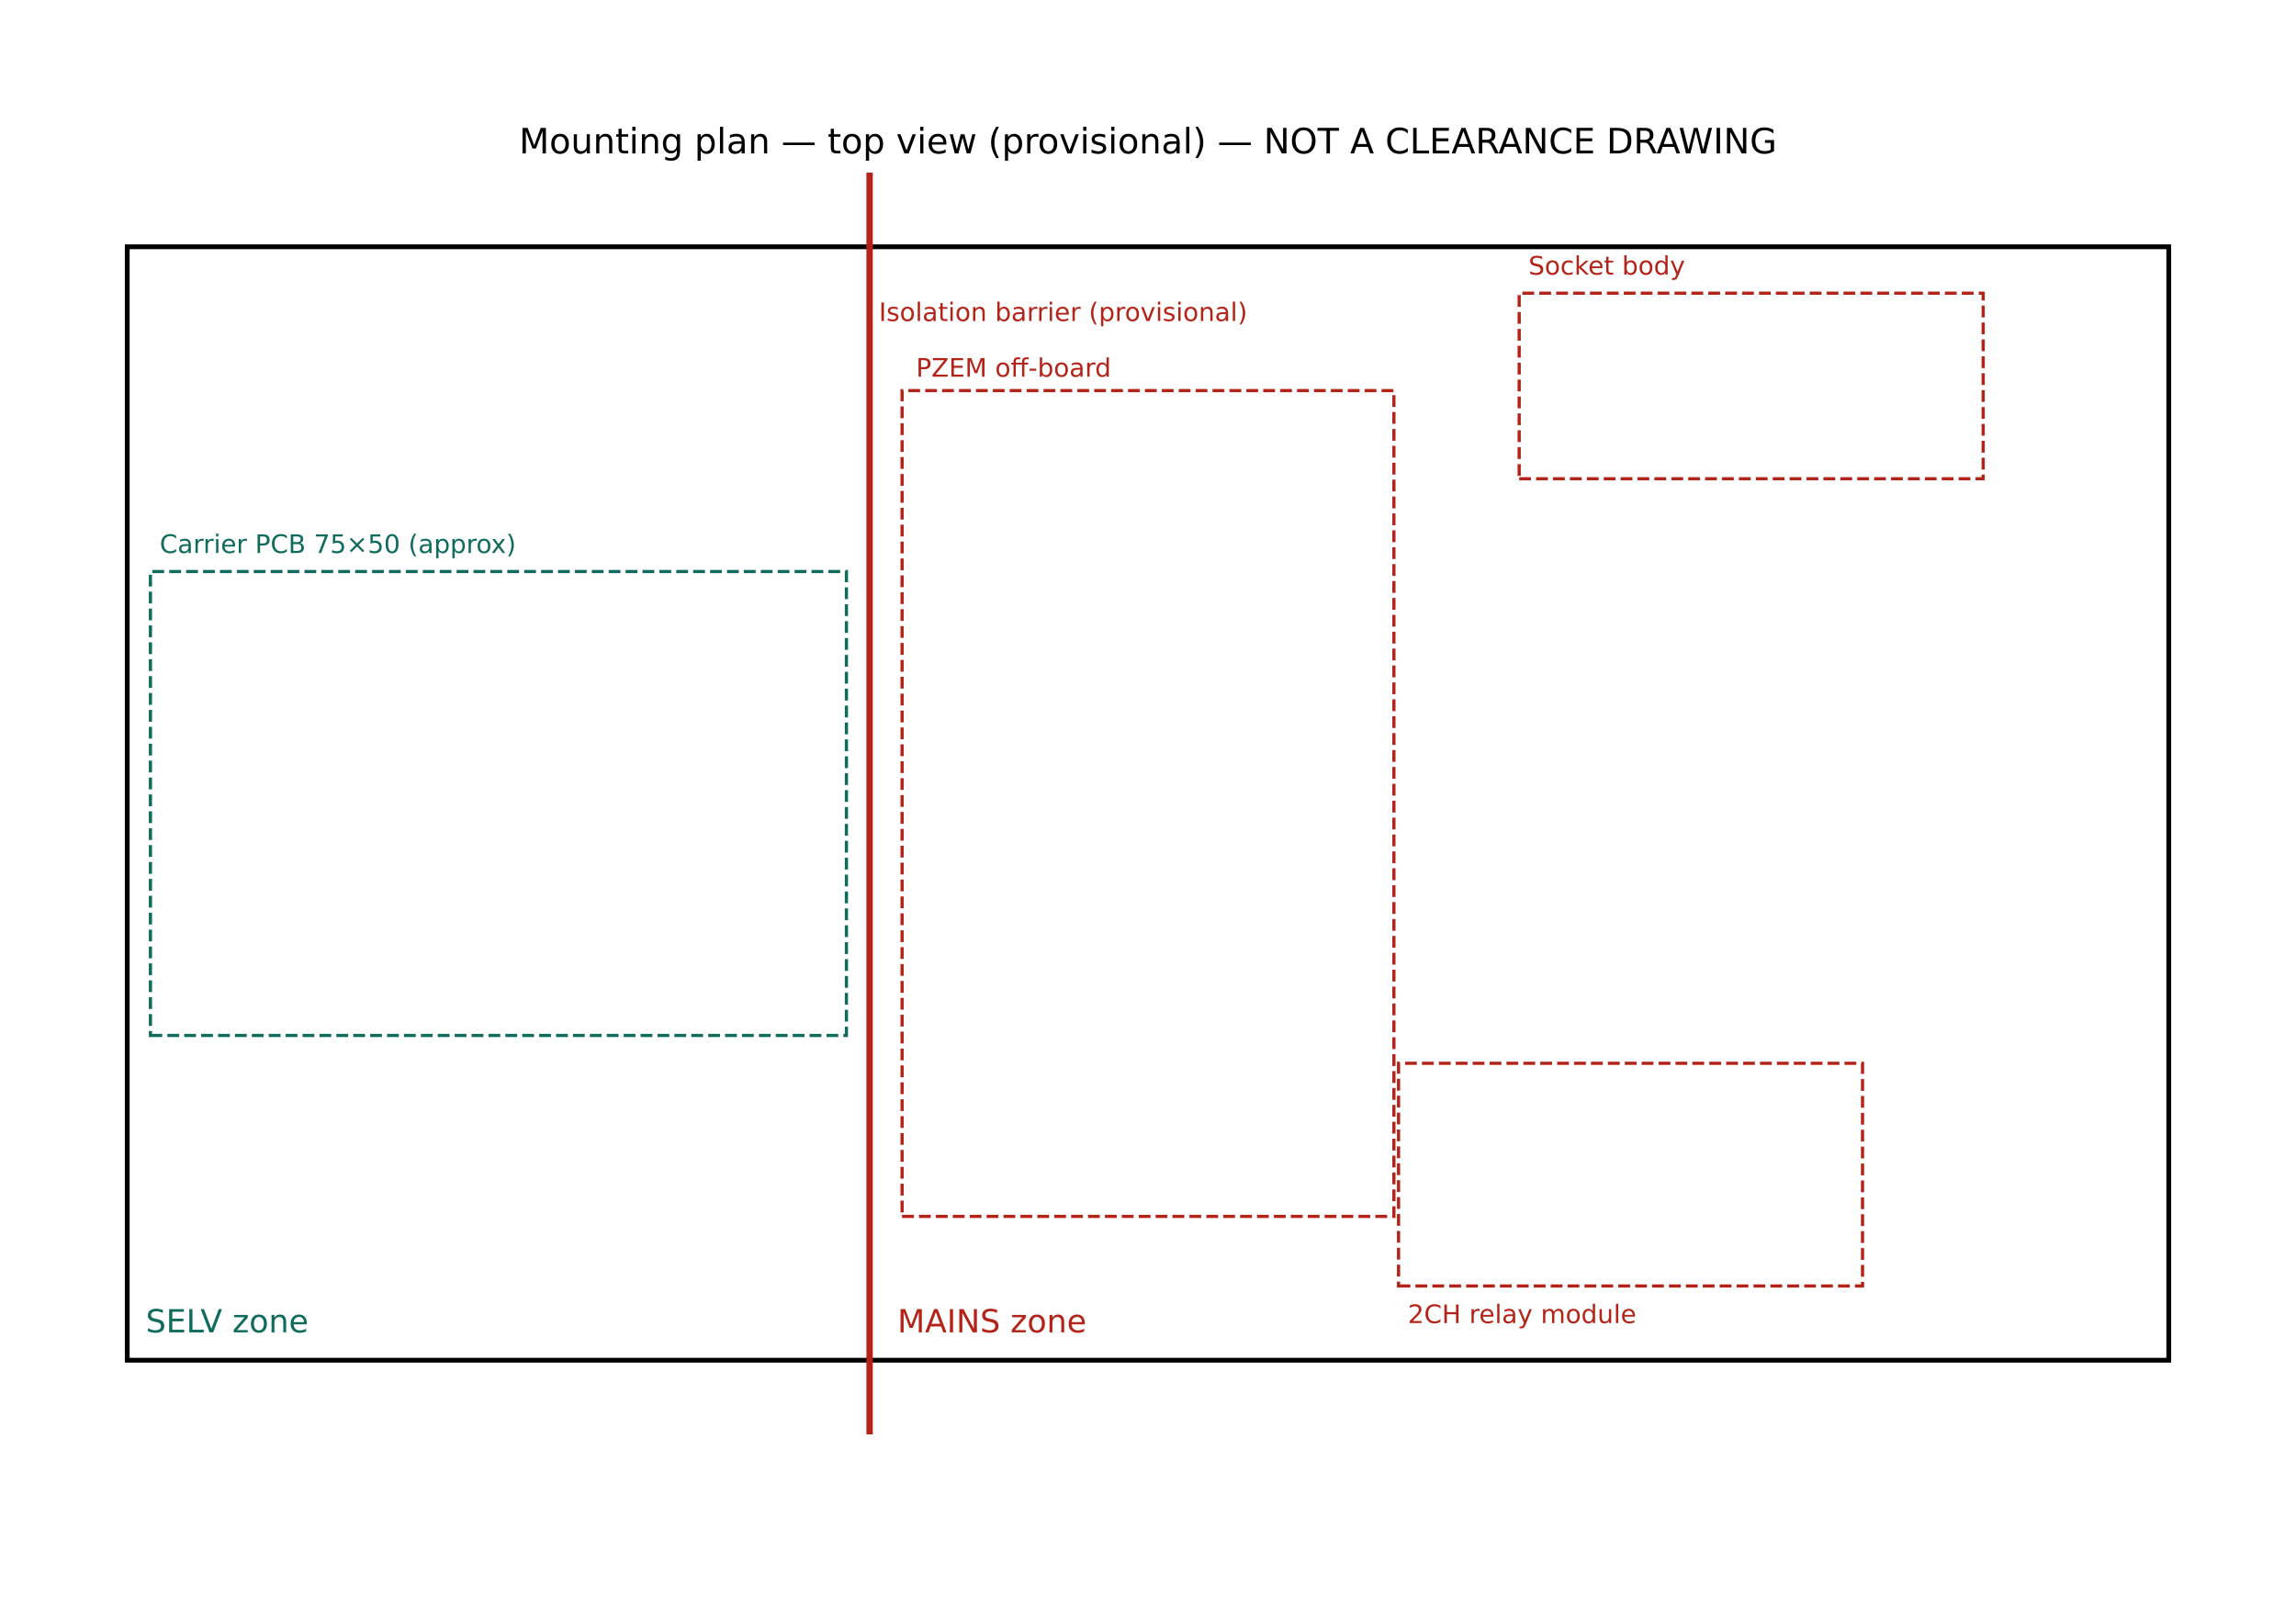
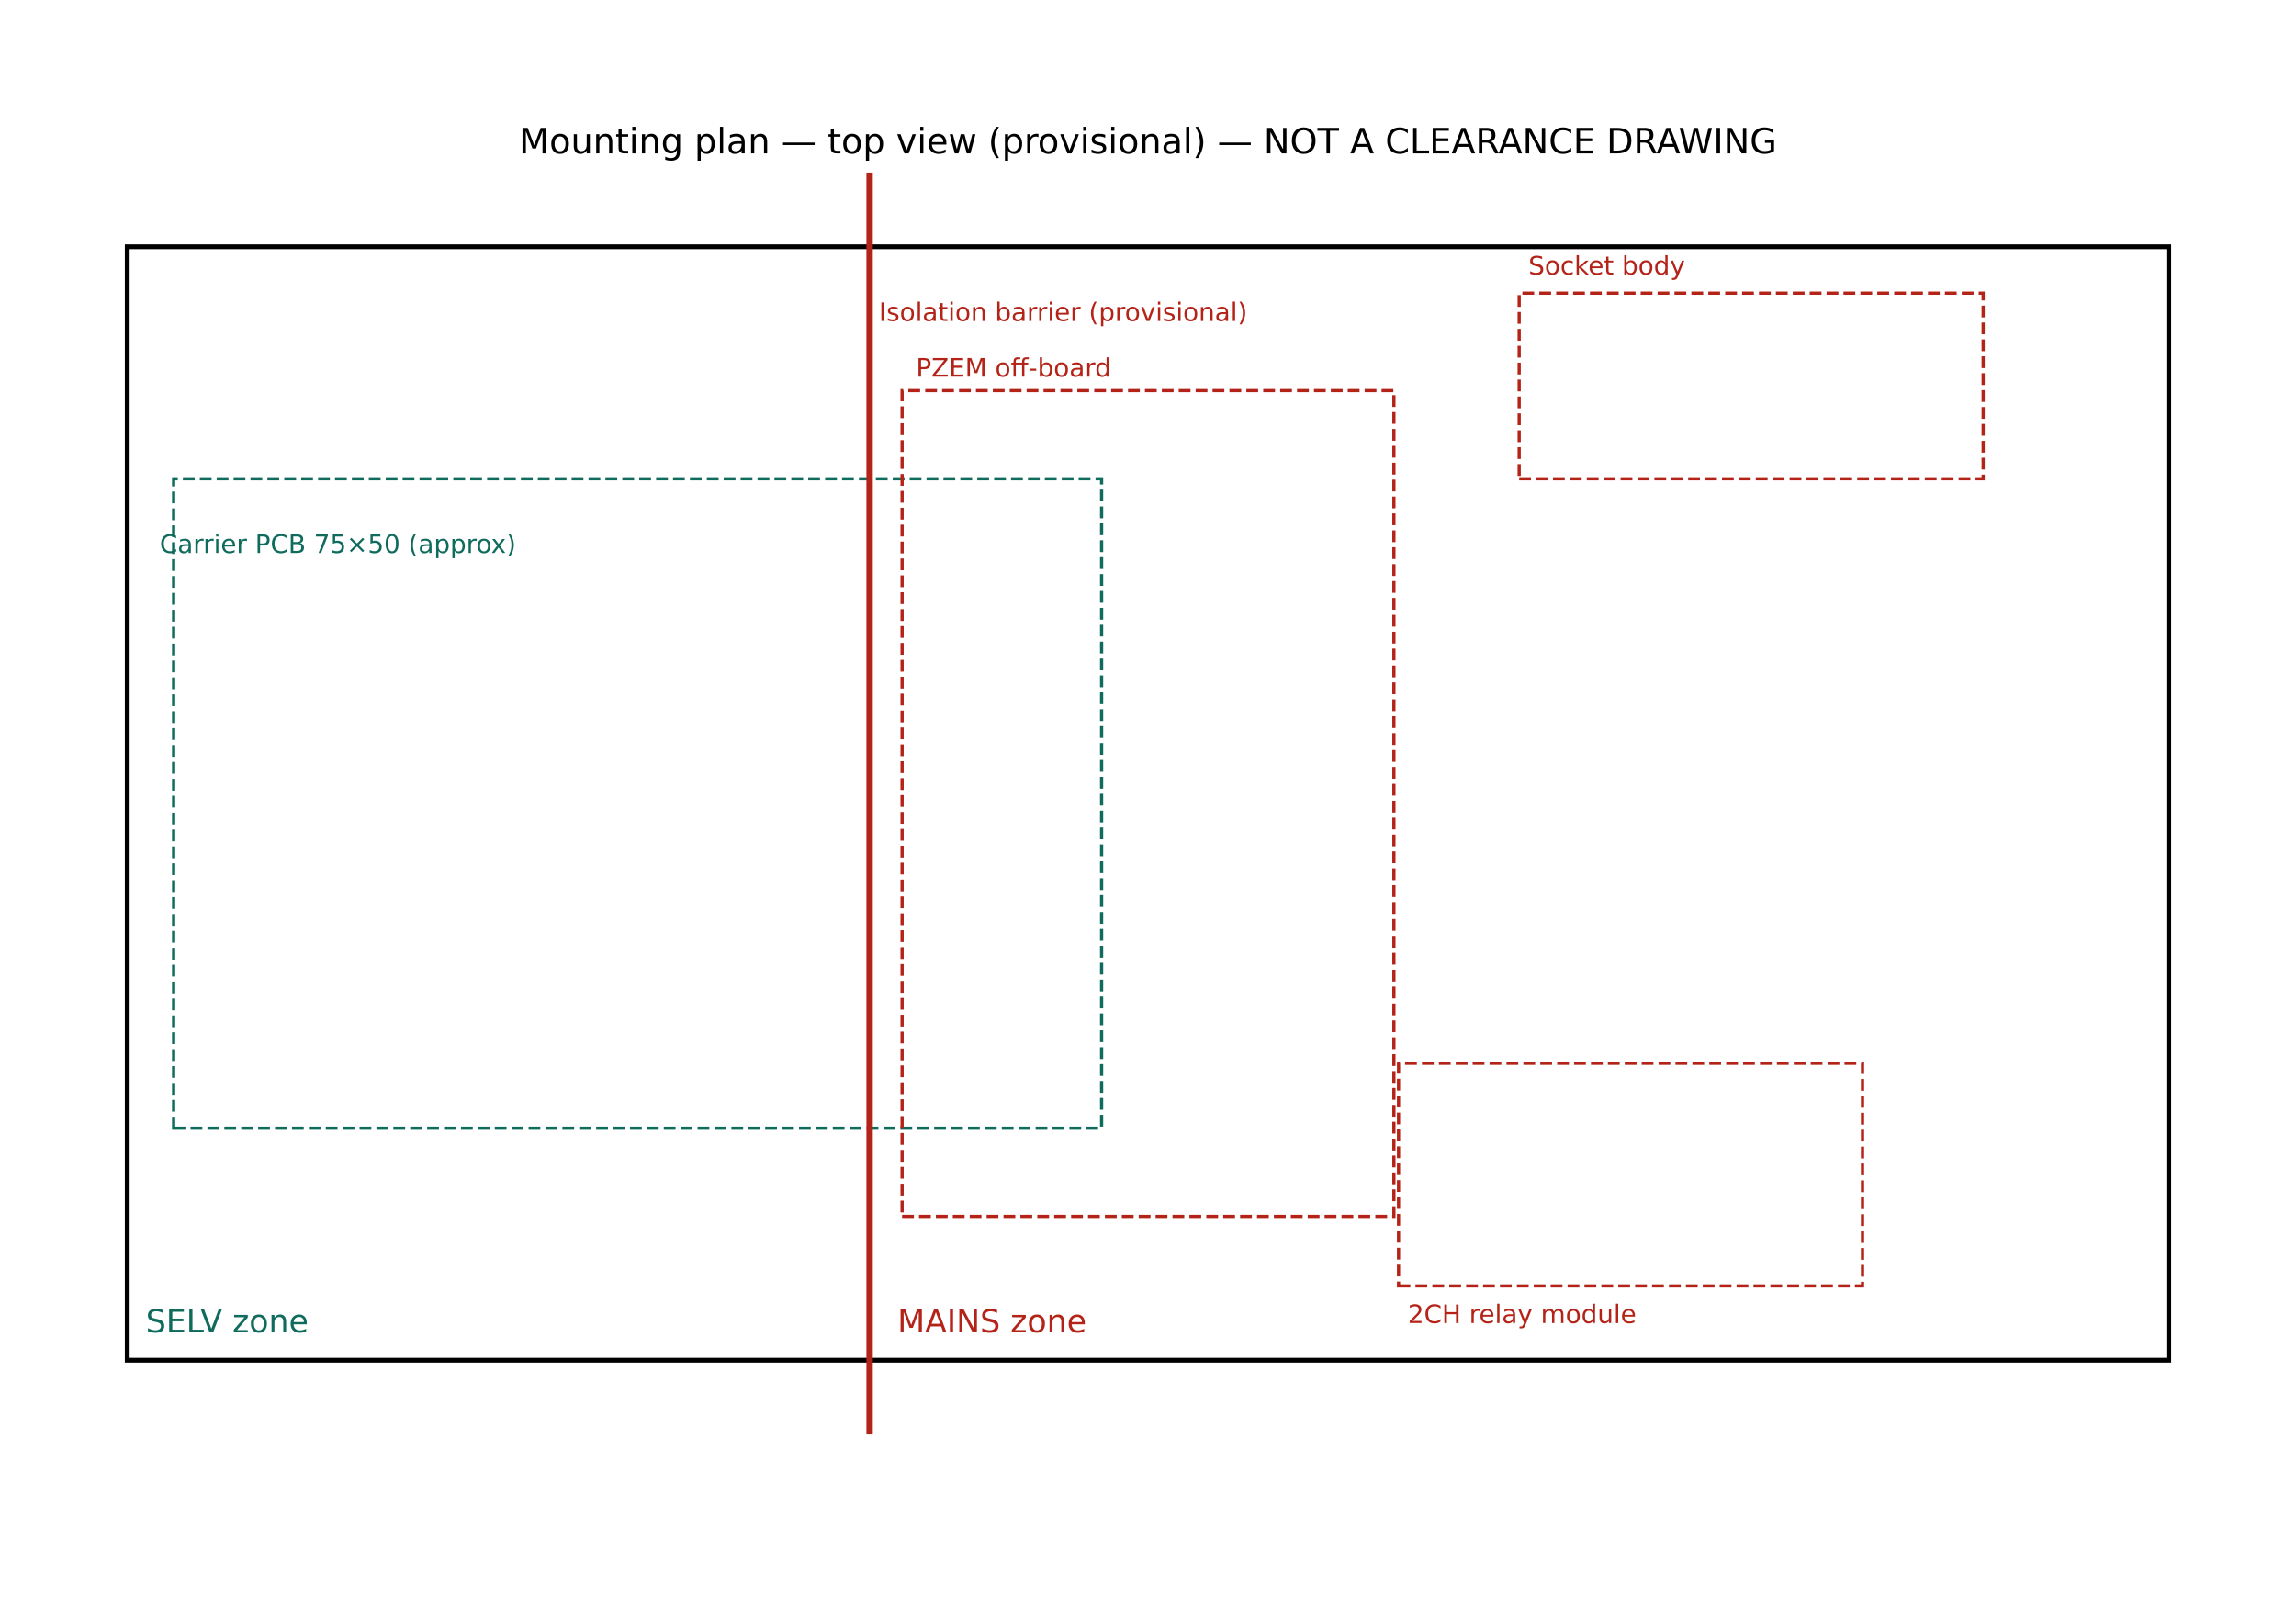
<svg xmlns="http://www.w3.org/2000/svg" xmlns:xlink="http://www.w3.org/1999/xlink" width="720pt" height="504pt" viewBox="0 0 720 504" version="1.1">
  <defs>
    <style type="text/css">*{stroke-linejoin: round; stroke-linecap: butt}</style>
  </defs>
  <g id="figure_1">
    <g id="patch_1">
      <path d="M 0 504  L 720 504  L 720 0  L 0 0  z " style="fill: #ffffff" />
    </g>
    <g id="axes_1">
      <g id="patch_2">
-         <path d="M 39.9 426.6  L 680.1 426.6  L 680.1 77.4  L 39.9 77.4  L 39.9 426.6  z " clip-path="url(#pbb34fb1537)" style="fill: none; stroke: #000000; stroke-width: 1.5; stroke-linejoin: miter" />
+         <path d="M 39.9 426.6  L 680.1 426.6  L 680.1 77.4  L 39.9 77.4  L 39.9 426.6  z " clip-path="url(#p5118c39126)" style="fill: none; stroke: #000000; stroke-width: 1.5; stroke-linejoin: miter" />
      </g>
      <g id="patch_3">
-         <path d="M 47.175 324.75  L 265.425 324.75  L 265.425 179.25  L 47.175 179.25  L 47.175 324.75  z " clip-path="url(#pbb34fb1537)" style="fill: none; stroke-dasharray: 3.7,1.6; stroke-dashoffset: 0; stroke: #0f6b5c; stroke-linejoin: miter" />
+         <path d="M 54.45 353.85  L 345.45 353.85  L 345.45 150.15  L 54.45 150.15  L 54.45 353.85  z " clip-path="url(#p5118c39126)" style="fill: none; stroke-dasharray: 3.7,1.6; stroke-dashoffset: 0; stroke: #0f6b5c; stroke-linejoin: miter" />
      </g>
      <g id="patch_4">
-         <path d="M 282.885 381.495  L 437.115 381.495  L 437.115 122.505  L 282.885 122.505  L 282.885 381.495  z " clip-path="url(#pbb34fb1537)" style="fill: none; stroke-dasharray: 3.7,1.6; stroke-dashoffset: 0; stroke: #b42318; stroke-linejoin: miter" />
+         <path d="M 282.885 381.495  L 437.115 381.495  L 437.115 122.505  L 282.885 122.505  L 282.885 381.495  z " clip-path="url(#p5118c39126)" style="fill: none; stroke-dasharray: 3.7,1.6; stroke-dashoffset: 0; stroke: #b42318; stroke-linejoin: miter" />
      </g>
      <g id="patch_5">
-         <path d="M 438.57 403.32  L 584.07 403.32  L 584.07 333.48  L 438.57 333.48  L 438.57 403.32  z " clip-path="url(#pbb34fb1537)" style="fill: none; stroke-dasharray: 3.7,1.6; stroke-dashoffset: 0; stroke: #b42318; stroke-linejoin: miter" />
+         <path d="M 438.57 403.32  L 584.07 403.32  L 584.07 333.48  L 438.57 333.48  L 438.57 403.32  z " clip-path="url(#p5118c39126)" style="fill: none; stroke-dasharray: 3.7,1.6; stroke-dashoffset: 0; stroke: #b42318; stroke-linejoin: miter" />
      </g>
      <g id="patch_6">
-         <path d="M 476.4 150.15  L 621.9 150.15  L 621.9 91.95  L 476.4 91.95  L 476.4 150.15  z " clip-path="url(#pbb34fb1537)" style="fill: none; stroke-dasharray: 3.7,1.6; stroke-dashoffset: 0; stroke: #b42318; stroke-linejoin: miter" />
+         <path d="M 476.4 150.15  L 621.9 150.15  L 621.9 91.95  L 476.4 91.95  L 476.4 150.15  z " clip-path="url(#p5118c39126)" style="fill: none; stroke-dasharray: 3.7,1.6; stroke-dashoffset: 0; stroke: #b42318; stroke-linejoin: miter" />
      </g>
      <g id="line2d_1">
-         <path d="M 272.7 449.88  L 272.7 54.12  " clip-path="url(#pbb34fb1537)" style="fill: none; stroke: #b42318; stroke-width: 2; stroke-linecap: square" />
+         <path d="M 272.7 449.88  L 272.7 54.12  " clip-path="url(#p5118c39126)" style="fill: none; stroke: #b42318; stroke-width: 2; stroke-linecap: square" />
      </g>
      <g id="text_1">
        <g style="fill: #0f6b5c" transform="translate(50.085 173.43) scale(0.08 -0.08)">
          <defs>
            <path id="DejaVuSans-26" d="M 4122 4306  L 4122 3641  Q 3803 3938 3442 4084  Q 3081 4231 2675 4231  Q 1875 4231 1450 3742  Q 1025 3253 1025 2328  Q 1025 1406 1450 917  Q 1875 428 2675 428  Q 3081 428 3442 575  Q 3803 722 4122 1019  L 4122 359  Q 3791 134 3420 21  Q 3050 -91 2638 -91  Q 1578 -91 968 557  Q 359 1206 359 2328  Q 359 3453 968 4101  Q 1578 4750 2638 4750  Q 3056 4750 3426 4639  Q 3797 4528 4122 4306  z " transform="scale(0.015625)" />
            <path id="DejaVuSans-44" d="M 2194 1759  Q 1497 1759 1228 1600  Q 959 1441 959 1056  Q 959 750 1161 570  Q 1363 391 1709 391  Q 2188 391 2477 730  Q 2766 1069 2766 1631  L 2766 1759  L 2194 1759  z M 3341 1997  L 3341 0  L 2766 0  L 2766 531  Q 2569 213 2275 61  Q 1981 -91 1556 -91  Q 1019 -91 701 211  Q 384 513 384 1019  Q 384 1609 779 1909  Q 1175 2209 1959 2209  L 2766 2209  L 2766 2266  Q 2766 2663 2505 2880  Q 2244 3097 1772 3097  Q 1472 3097 1187 3025  Q 903 2953 641 2809  L 641 3341  Q 956 3463 1253 3523  Q 1550 3584 1831 3584  Q 2591 3584 2966 3190  Q 3341 2797 3341 1997  z " transform="scale(0.015625)" />
            <path id="DejaVuSans-55" d="M 2631 2963  Q 2534 3019 2420 3045  Q 2306 3072 2169 3072  Q 1681 3072 1420 2755  Q 1159 2438 1159 1844  L 1159 0  L 581 0  L 581 3500  L 1159 3500  L 1159 2956  Q 1341 3275 1631 3429  Q 1922 3584 2338 3584  Q 2397 3584 2469 3576  Q 2541 3569 2628 3553  L 2631 2963  z " transform="scale(0.015625)" />
            <path id="DejaVuSans-4c" d="M 603 3500  L 1178 3500  L 1178 0  L 603 0  L 603 3500  z M 603 4863  L 1178 4863  L 1178 4134  L 603 4134  L 603 4863  z " transform="scale(0.015625)" />
            <path id="DejaVuSans-48" d="M 3597 1894  L 3597 1613  L 953 1613  Q 991 1019 1311 708  Q 1631 397 2203 397  Q 2534 397 2845 478  Q 3156 559 3463 722  L 3463 178  Q 3153 47 2828 -22  Q 2503 -91 2169 -91  Q 1331 -91 842 396  Q 353 884 353 1716  Q 353 2575 817 3079  Q 1281 3584 2069 3584  Q 2775 3584 3186 3129  Q 3597 2675 3597 1894  z M 3022 2063  Q 3016 2534 2758 2815  Q 2500 3097 2075 3097  Q 1594 3097 1305 2825  Q 1016 2553 972 2059  L 3022 2063  z " transform="scale(0.015625)" />
            <path id="DejaVuSans-3" transform="scale(0.015625)" />
            <path id="DejaVuSans-33" d="M 1259 4147  L 1259 2394  L 2053 2394  Q 2494 2394 2734 2622  Q 2975 2850 2975 3272  Q 2975 3691 2734 3919  Q 2494 4147 2053 4147  L 1259 4147  z M 628 4666  L 2053 4666  Q 2838 4666 3239 4311  Q 3641 3956 3641 3272  Q 3641 2581 3239 2228  Q 2838 1875 2053 1875  L 1259 1875  L 1259 0  L 628 0  L 628 4666  z " transform="scale(0.015625)" />
            <path id="DejaVuSans-25" d="M 1259 2228  L 1259 519  L 2272 519  Q 2781 519 3026 730  Q 3272 941 3272 1375  Q 3272 1813 3026 2020  Q 2781 2228 2272 2228  L 1259 2228  z M 1259 4147  L 1259 2741  L 2194 2741  Q 2656 2741 2882 2914  Q 3109 3088 3109 3444  Q 3109 3797 2882 3972  Q 2656 4147 2194 4147  L 1259 4147  z M 628 4666  L 2241 4666  Q 2963 4666 3353 4366  Q 3744 4066 3744 3513  Q 3744 3084 3544 2831  Q 3344 2578 2956 2516  Q 3422 2416 3680 2098  Q 3938 1781 3938 1306  Q 3938 681 3513 340  Q 3088 0 2303 0  L 628 0  L 628 4666  z " transform="scale(0.015625)" />
            <path id="DejaVuSans-1a" d="M 525 4666  L 3525 4666  L 3525 4397  L 1831 0  L 1172 0  L 2766 4134  L 525 4134  L 525 4666  z " transform="scale(0.015625)" />
            <path id="DejaVuSans-18" d="M 691 4666  L 3169 4666  L 3169 4134  L 1269 4134  L 1269 2991  Q 1406 3038 1543 3061  Q 1681 3084 1819 3084  Q 2600 3084 3056 2656  Q 3513 2228 3513 1497  Q 3513 744 3044 326  Q 2575 -91 1722 -91  Q 1428 -91 1123 -41  Q 819 9 494 109  L 494 744  Q 775 591 1075 516  Q 1375 441 1709 441  Q 2250 441 2565 725  Q 2881 1009 2881 1497  Q 2881 1984 2565 2268  Q 2250 2553 1709 2553  Q 1456 2553 1204 2497  Q 953 2441 691 2322  L 691 4666  z " transform="scale(0.015625)" />
            <path id="DejaVuSans-99" d="M 4488 3438  L 3059 2003  L 4488 575  L 4116 197  L 2681 1631  L 1247 197  L 878 575  L 2303 2003  L 878 3438  L 1247 3816  L 2681 2381  L 4116 3816  L 4488 3438  z " transform="scale(0.015625)" />
            <path id="DejaVuSans-13" d="M 2034 4250  Q 1547 4250 1301 3770  Q 1056 3291 1056 2328  Q 1056 1369 1301 889  Q 1547 409 2034 409  Q 2525 409 2770 889  Q 3016 1369 3016 2328  Q 3016 3291 2770 3770  Q 2525 4250 2034 4250  z M 2034 4750  Q 2819 4750 3233 4129  Q 3647 3509 3647 2328  Q 3647 1150 3233 529  Q 2819 -91 2034 -91  Q 1250 -91 836 529  Q 422 1150 422 2328  Q 422 3509 836 4129  Q 1250 4750 2034 4750  z " transform="scale(0.015625)" />
            <path id="DejaVuSans-b" d="M 1984 4856  Q 1566 4138 1362 3434  Q 1159 2731 1159 2009  Q 1159 1288 1364 580  Q 1569 -128 1984 -844  L 1484 -844  Q 1016 -109 783 600  Q 550 1309 550 2009  Q 550 2706 781 3412  Q 1013 4119 1484 4856  L 1984 4856  z " transform="scale(0.015625)" />
            <path id="DejaVuSans-53" d="M 1159 525  L 1159 -1331  L 581 -1331  L 581 3500  L 1159 3500  L 1159 2969  Q 1341 3281 1617 3432  Q 1894 3584 2278 3584  Q 2916 3584 3314 3078  Q 3713 2572 3713 1747  Q 3713 922 3314 415  Q 2916 -91 2278 -91  Q 1894 -91 1617 61  Q 1341 213 1159 525  z M 3116 1747  Q 3116 2381 2855 2742  Q 2594 3103 2138 3103  Q 1681 3103 1420 2742  Q 1159 2381 1159 1747  Q 1159 1113 1420 752  Q 1681 391 2138 391  Q 2594 391 2855 752  Q 3116 1113 3116 1747  z " transform="scale(0.015625)" />
            <path id="DejaVuSans-52" d="M 1959 3097  Q 1497 3097 1228 2736  Q 959 2375 959 1747  Q 959 1119 1226 758  Q 1494 397 1959 397  Q 2419 397 2687 759  Q 2956 1122 2956 1747  Q 2956 2369 2687 2733  Q 2419 3097 1959 3097  z M 1959 3584  Q 2709 3584 3137 3096  Q 3566 2609 3566 1747  Q 3566 888 3137 398  Q 2709 -91 1959 -91  Q 1206 -91 779 398  Q 353 888 353 1747  Q 353 2609 779 3096  Q 1206 3584 1959 3584  z " transform="scale(0.015625)" />
            <path id="DejaVuSans-5b" d="M 3513 3500  L 2247 1797  L 3578 0  L 2900 0  L 1881 1375  L 863 0  L 184 0  L 1544 1831  L 300 3500  L 978 3500  L 1906 2253  L 2834 3500  L 3513 3500  z " transform="scale(0.015625)" />
            <path id="DejaVuSans-c" d="M 513 4856  L 1013 4856  Q 1481 4119 1714 3412  Q 1947 2706 1947 2009  Q 1947 1309 1714 600  Q 1481 -109 1013 -844  L 513 -844  Q 928 -128 1133 580  Q 1338 1288 1338 2009  Q 1338 2731 1133 3434  Q 928 4138 513 4856  z " transform="scale(0.015625)" />
          </defs>
          <use xlink:href="#DejaVuSans-26" />
          <use xlink:href="#DejaVuSans-44" transform="translate(69.82812 0)" />
          <use xlink:href="#DejaVuSans-55" transform="translate(131.1094 0)" />
          <use xlink:href="#DejaVuSans-55" transform="translate(170.4688 0)" />
          <use xlink:href="#DejaVuSans-4c" transform="translate(211.5781 0)" />
          <use xlink:href="#DejaVuSans-48" transform="translate(239.3594 0)" />
          <use xlink:href="#DejaVuSans-55" transform="translate(300.8906 0)" />
          <use xlink:href="#DejaVuSans-3" transform="translate(342 0)" />
          <use xlink:href="#DejaVuSans-33" transform="translate(373.7812 0)" />
          <use xlink:href="#DejaVuSans-26" transform="translate(434.0781 0)" />
          <use xlink:href="#DejaVuSans-25" transform="translate(503.9062 0)" />
          <use xlink:href="#DejaVuSans-3" transform="translate(572.5156 0)" />
          <use xlink:href="#DejaVuSans-1a" transform="translate(604.2969 0)" />
          <use xlink:href="#DejaVuSans-18" transform="translate(667.9219 0)" />
          <use xlink:href="#DejaVuSans-99" transform="translate(731.5469 0)" />
          <use xlink:href="#DejaVuSans-18" transform="translate(815.3438 0)" />
          <use xlink:href="#DejaVuSans-13" transform="translate(878.9688 0)" />
          <use xlink:href="#DejaVuSans-3" transform="translate(942.5938 0)" />
          <use xlink:href="#DejaVuSans-b" transform="translate(974.375 0)" />
          <use xlink:href="#DejaVuSans-44" transform="translate(1013.391 0)" />
          <use xlink:href="#DejaVuSans-53" transform="translate(1074.672 0)" />
          <use xlink:href="#DejaVuSans-53" transform="translate(1138.156 0)" />
          <use xlink:href="#DejaVuSans-55" transform="translate(1201.641 0)" />
          <use xlink:href="#DejaVuSans-52" transform="translate(1240.547 0)" />
          <use xlink:href="#DejaVuSans-5b" transform="translate(1298.656 0)" />
          <use xlink:href="#DejaVuSans-c" transform="translate(1357.844 0)" />
        </g>
      </g>
      <g id="text_2">
        <g style="fill: #b42318" transform="translate(287.25 118.14) scale(0.08 -0.08)">
          <defs>
            <path id="DejaVuSans-3d" d="M 359 4666  L 4025 4666  L 4025 4184  L 1075 531  L 4097 531  L 4097 0  L 288 0  L 288 481  L 3238 4134  L 359 4134  L 359 4666  z " transform="scale(0.015625)" />
            <path id="DejaVuSans-28" d="M 628 4666  L 3578 4666  L 3578 4134  L 1259 4134  L 1259 2753  L 3481 2753  L 3481 2222  L 1259 2222  L 1259 531  L 3634 531  L 3634 0  L 628 0  L 628 4666  z " transform="scale(0.015625)" />
            <path id="DejaVuSans-30" d="M 628 4666  L 1569 4666  L 2759 1491  L 3956 4666  L 4897 4666  L 4897 0  L 4281 0  L 4281 4097  L 3078 897  L 2444 897  L 1241 4097  L 1241 0  L 628 0  L 628 4666  z " transform="scale(0.015625)" />
            <path id="DejaVuSans-13ae" d="M 4531 4863  L 4531 4384  L 3981 4384  Q 3672 4384 3551 4259  Q 3431 4134 3431 3809  L 3431 3500  L 4378 3500  L 4378 3053  L 3431 3053  L 3431 0  L 2853 0  L 2853 3053  L 1275 3053  L 1275 0  L 697 0  L 697 3053  L 147 3053  L 147 3500  L 697 3500  L 697 3744  Q 697 4328 969 4595  Q 1241 4863 1831 4863  L 2375 4863  L 2375 4384  L 1825 4384  Q 1516 4384 1394 4259  Q 1275 4134 1275 3809  L 1275 3500  L 2853 3500  L 2853 3744  Q 2853 4328 3125 4595  Q 3397 4863 3988 4863  L 4531 4863  z " transform="scale(0.015625)" />
            <path id="DejaVuSans-10" d="M 313 2009  L 1997 2009  L 1997 1497  L 313 1497  L 313 2009  z " transform="scale(0.015625)" />
            <path id="DejaVuSans-45" d="M 3116 1747  Q 3116 2381 2855 2742  Q 2594 3103 2138 3103  Q 1681 3103 1420 2742  Q 1159 2381 1159 1747  Q 1159 1113 1420 752  Q 1681 391 2138 391  Q 2594 391 2855 752  Q 3116 1113 3116 1747  z M 1159 2969  Q 1341 3281 1617 3432  Q 1894 3584 2278 3584  Q 2916 3584 3314 3078  Q 3713 2572 3713 1747  Q 3713 922 3314 415  Q 2916 -91 2278 -91  Q 1894 -91 1617 61  Q 1341 213 1159 525  L 1159 0  L 581 0  L 581 4863  L 1159 4863  L 1159 2969  z " transform="scale(0.015625)" />
            <path id="DejaVuSans-47" d="M 2906 2969  L 2906 4863  L 3481 4863  L 3481 0  L 2906 0  L 2906 525  Q 2725 213 2448 61  Q 2172 -91 1784 -91  Q 1150 -91 751 415  Q 353 922 353 1747  Q 353 2572 751 3078  Q 1150 3584 1784 3584  Q 2172 3584 2448 3432  Q 2725 3281 2906 2969  z M 947 1747  Q 947 1113 1208 752  Q 1469 391 1925 391  Q 2381 391 2643 752  Q 2906 1113 2906 1747  Q 2906 2381 2643 2742  Q 2381 3103 1925 3103  Q 1469 3103 1208 2742  Q 947 2381 947 1747  z " transform="scale(0.015625)" />
          </defs>
          <use xlink:href="#DejaVuSans-33" />
          <use xlink:href="#DejaVuSans-3d" transform="translate(60.29688 0)" />
          <use xlink:href="#DejaVuSans-28" transform="translate(128.7969 0)" />
          <use xlink:href="#DejaVuSans-30" transform="translate(191.9844 0)" />
          <use xlink:href="#DejaVuSans-3" transform="translate(278.2656 0)" />
          <use xlink:href="#DejaVuSans-52" transform="translate(310.0469 0)" />
          <use xlink:href="#DejaVuSans-13ae" transform="translate(371.2344 0)" />
          <use xlink:href="#DejaVuSans-10" transform="translate(440.125 0)" />
          <use xlink:href="#DejaVuSans-45" transform="translate(476.2031 0)" />
          <use xlink:href="#DejaVuSans-52" transform="translate(539.6875 0)" />
          <use xlink:href="#DejaVuSans-44" transform="translate(600.875 0)" />
          <use xlink:href="#DejaVuSans-55" transform="translate(662.1562 0)" />
          <use xlink:href="#DejaVuSans-47" transform="translate(701.5156 0)" />
        </g>
      </g>
      <g id="text_3">
        <g style="fill: #b42318" transform="translate(441.48 414.96) scale(0.08 -0.08)">
          <defs>
            <path id="DejaVuSans-15" d="M 1228 531  L 3431 531  L 3431 0  L 469 0  L 469 531  Q 828 903 1448 1529  Q 2069 2156 2228 2338  Q 2531 2678 2651 2914  Q 2772 3150 2772 3378  Q 2772 3750 2511 3984  Q 2250 4219 1831 4219  Q 1534 4219 1204 4116  Q 875 4013 500 3803  L 500 4441  Q 881 4594 1212 4672  Q 1544 4750 1819 4750  Q 2544 4750 2975 4387  Q 3406 4025 3406 3419  Q 3406 3131 3298 2873  Q 3191 2616 2906 2266  Q 2828 2175 2409 1742  Q 1991 1309 1228 531  z " transform="scale(0.015625)" />
            <path id="DejaVuSans-2b" d="M 628 4666  L 1259 4666  L 1259 2753  L 3553 2753  L 3553 4666  L 4184 4666  L 4184 0  L 3553 0  L 3553 2222  L 1259 2222  L 1259 0  L 628 0  L 628 4666  z " transform="scale(0.015625)" />
            <path id="DejaVuSans-4f" d="M 603 4863  L 1178 4863  L 1178 0  L 603 0  L 603 4863  z " transform="scale(0.015625)" />
            <path id="DejaVuSans-5c" d="M 2059 -325  Q 1816 -950 1584 -1140  Q 1353 -1331 966 -1331  L 506 -1331  L 506 -850  L 844 -850  Q 1081 -850 1212 -737  Q 1344 -625 1503 -206  L 1606 56  L 191 3500  L 800 3500  L 1894 763  L 2988 3500  L 3597 3500  L 2059 -325  z " transform="scale(0.015625)" />
            <path id="DejaVuSans-50" d="M 3328 2828  Q 3544 3216 3844 3400  Q 4144 3584 4550 3584  Q 5097 3584 5394 3201  Q 5691 2819 5691 2113  L 5691 0  L 5113 0  L 5113 2094  Q 5113 2597 4934 2840  Q 4756 3084 4391 3084  Q 3944 3084 3684 2787  Q 3425 2491 3425 1978  L 3425 0  L 2847 0  L 2847 2094  Q 2847 2600 2669 2842  Q 2491 3084 2119 3084  Q 1678 3084 1418 2786  Q 1159 2488 1159 1978  L 1159 0  L 581 0  L 581 3500  L 1159 3500  L 1159 2956  Q 1356 3278 1631 3431  Q 1906 3584 2284 3584  Q 2666 3584 2933 3390  Q 3200 3197 3328 2828  z " transform="scale(0.015625)" />
            <path id="DejaVuSans-58" d="M 544 1381  L 544 3500  L 1119 3500  L 1119 1403  Q 1119 906 1312 657  Q 1506 409 1894 409  Q 2359 409 2629 706  Q 2900 1003 2900 1516  L 2900 3500  L 3475 3500  L 3475 0  L 2900 0  L 2900 538  Q 2691 219 2414 64  Q 2138 -91 1772 -91  Q 1169 -91 856 284  Q 544 659 544 1381  z M 1991 3584  L 1991 3584  z " transform="scale(0.015625)" />
          </defs>
          <use xlink:href="#DejaVuSans-15" />
          <use xlink:href="#DejaVuSans-26" transform="translate(63.625 0)" />
          <use xlink:href="#DejaVuSans-2b" transform="translate(133.4531 0)" />
          <use xlink:href="#DejaVuSans-3" transform="translate(208.6562 0)" />
          <use xlink:href="#DejaVuSans-55" transform="translate(240.4375 0)" />
          <use xlink:href="#DejaVuSans-48" transform="translate(279.3438 0)" />
          <use xlink:href="#DejaVuSans-4f" transform="translate(340.875 0)" />
          <use xlink:href="#DejaVuSans-44" transform="translate(368.6562 0)" />
          <use xlink:href="#DejaVuSans-5c" transform="translate(429.9375 0)" />
          <use xlink:href="#DejaVuSans-3" transform="translate(489.125 0)" />
          <use xlink:href="#DejaVuSans-50" transform="translate(520.9062 0)" />
          <use xlink:href="#DejaVuSans-52" transform="translate(618.3125 0)" />
          <use xlink:href="#DejaVuSans-47" transform="translate(679.5 0)" />
          <use xlink:href="#DejaVuSans-58" transform="translate(742.9844 0)" />
          <use xlink:href="#DejaVuSans-4f" transform="translate(806.3594 0)" />
          <use xlink:href="#DejaVuSans-48" transform="translate(834.1406 0)" />
        </g>
      </g>
      <g id="text_4">
        <g style="fill: #b42318" transform="translate(479.31 86.13) scale(0.08 -0.08)">
          <defs>
            <path id="DejaVuSans-36" d="M 3425 4513  L 3425 3897  Q 3066 4069 2747 4153  Q 2428 4238 2131 4238  Q 1616 4238 1336 4038  Q 1056 3838 1056 3469  Q 1056 3159 1242 3001  Q 1428 2844 1947 2747  L 2328 2669  Q 3034 2534 3370 2195  Q 3706 1856 3706 1288  Q 3706 609 3251 259  Q 2797 -91 1919 -91  Q 1588 -91 1214 -16  Q 841 59 441 206  L 441 856  Q 825 641 1194 531  Q 1563 422 1919 422  Q 2459 422 2753 634  Q 3047 847 3047 1241  Q 3047 1584 2836 1778  Q 2625 1972 2144 2069  L 1759 2144  Q 1053 2284 737 2584  Q 422 2884 422 3419  Q 422 4038 858 4394  Q 1294 4750 2059 4750  Q 2388 4750 2728 4690  Q 3069 4631 3425 4513  z " transform="scale(0.015625)" />
            <path id="DejaVuSans-46" d="M 3122 3366  L 3122 2828  Q 2878 2963 2633 3030  Q 2388 3097 2138 3097  Q 1578 3097 1268 2742  Q 959 2388 959 1747  Q 959 1106 1268 751  Q 1578 397 2138 397  Q 2388 397 2633 464  Q 2878 531 3122 666  L 3122 134  Q 2881 22 2623 -34  Q 2366 -91 2075 -91  Q 1284 -91 818 406  Q 353 903 353 1747  Q 353 2603 823 3093  Q 1294 3584 2113 3584  Q 2378 3584 2631 3529  Q 2884 3475 3122 3366  z " transform="scale(0.015625)" />
            <path id="DejaVuSans-4e" d="M 581 4863  L 1159 4863  L 1159 1991  L 2875 3500  L 3609 3500  L 1753 1863  L 3688 0  L 2938 0  L 1159 1709  L 1159 0  L 581 0  L 581 4863  z " transform="scale(0.015625)" />
            <path id="DejaVuSans-57" d="M 1172 4494  L 1172 3500  L 2356 3500  L 2356 3053  L 1172 3053  L 1172 1153  Q 1172 725 1289 603  Q 1406 481 1766 481  L 2356 481  L 2356 0  L 1766 0  Q 1100 0 847 248  Q 594 497 594 1153  L 594 3053  L 172 3053  L 172 3500  L 594 3500  L 594 4494  L 1172 4494  z " transform="scale(0.015625)" />
          </defs>
          <use xlink:href="#DejaVuSans-36" />
          <use xlink:href="#DejaVuSans-52" transform="translate(63.48438 0)" />
          <use xlink:href="#DejaVuSans-46" transform="translate(124.6719 0)" />
          <use xlink:href="#DejaVuSans-4e" transform="translate(179.6562 0)" />
          <use xlink:href="#DejaVuSans-48" transform="translate(234 0)" />
          <use xlink:href="#DejaVuSans-57" transform="translate(295.5312 0)" />
          <use xlink:href="#DejaVuSans-3" transform="translate(334.7344 0)" />
          <use xlink:href="#DejaVuSans-45" transform="translate(366.5156 0)" />
          <use xlink:href="#DejaVuSans-52" transform="translate(430 0)" />
          <use xlink:href="#DejaVuSans-47" transform="translate(491.1875 0)" />
          <use xlink:href="#DejaVuSans-5c" transform="translate(554.6719 0)" />
        </g>
      </g>
      <g id="text_5">
        <g style="fill: #b42318" transform="translate(275.61 100.68) scale(0.08 -0.08)">
          <defs>
            <path id="DejaVuSans-2c" d="M 628 4666  L 1259 4666  L 1259 0  L 628 0  L 628 4666  z " transform="scale(0.015625)" />
            <path id="DejaVuSans-56" d="M 2834 3397  L 2834 2853  Q 2591 2978 2328 3040  Q 2066 3103 1784 3103  Q 1356 3103 1142 2972  Q 928 2841 928 2578  Q 928 2378 1081 2264  Q 1234 2150 1697 2047  L 1894 2003  Q 2506 1872 2764 1633  Q 3022 1394 3022 966  Q 3022 478 2636 193  Q 2250 -91 1575 -91  Q 1294 -91 989 -36  Q 684 19 347 128  L 347 722  Q 666 556 975 473  Q 1284 391 1588 391  Q 1994 391 2212 530  Q 2431 669 2431 922  Q 2431 1156 2273 1281  Q 2116 1406 1581 1522  L 1381 1569  Q 847 1681 609 1914  Q 372 2147 372 2553  Q 372 3047 722 3315  Q 1072 3584 1716 3584  Q 2034 3584 2315 3537  Q 2597 3491 2834 3397  z " transform="scale(0.015625)" />
            <path id="DejaVuSans-51" d="M 3513 2113  L 3513 0  L 2938 0  L 2938 2094  Q 2938 2591 2744 2837  Q 2550 3084 2163 3084  Q 1697 3084 1428 2787  Q 1159 2491 1159 1978  L 1159 0  L 581 0  L 581 3500  L 1159 3500  L 1159 2956  Q 1366 3272 1645 3428  Q 1925 3584 2291 3584  Q 2894 3584 3203 3211  Q 3513 2838 3513 2113  z " transform="scale(0.015625)" />
            <path id="DejaVuSans-59" d="M 191 3500  L 800 3500  L 1894 563  L 2988 3500  L 3597 3500  L 2284 0  L 1503 0  L 191 3500  z " transform="scale(0.015625)" />
          </defs>
          <use xlink:href="#DejaVuSans-2c" />
          <use xlink:href="#DejaVuSans-56" transform="translate(29.5 0)" />
          <use xlink:href="#DejaVuSans-52" transform="translate(81.59375 0)" />
          <use xlink:href="#DejaVuSans-4f" transform="translate(142.7812 0)" />
          <use xlink:href="#DejaVuSans-44" transform="translate(170.5625 0)" />
          <use xlink:href="#DejaVuSans-57" transform="translate(231.8438 0)" />
          <use xlink:href="#DejaVuSans-4c" transform="translate(271.0469 0)" />
          <use xlink:href="#DejaVuSans-52" transform="translate(298.8281 0)" />
          <use xlink:href="#DejaVuSans-51" transform="translate(360.0156 0)" />
          <use xlink:href="#DejaVuSans-3" transform="translate(423.3906 0)" />
          <use xlink:href="#DejaVuSans-45" transform="translate(455.1719 0)" />
          <use xlink:href="#DejaVuSans-44" transform="translate(518.6562 0)" />
          <use xlink:href="#DejaVuSans-55" transform="translate(579.9375 0)" />
          <use xlink:href="#DejaVuSans-55" transform="translate(619.2969 0)" />
          <use xlink:href="#DejaVuSans-4c" transform="translate(660.4062 0)" />
          <use xlink:href="#DejaVuSans-48" transform="translate(688.1875 0)" />
          <use xlink:href="#DejaVuSans-55" transform="translate(749.7188 0)" />
          <use xlink:href="#DejaVuSans-3" transform="translate(790.8281 0)" />
          <use xlink:href="#DejaVuSans-b" transform="translate(822.6094 0)" />
          <use xlink:href="#DejaVuSans-53" transform="translate(861.625 0)" />
          <use xlink:href="#DejaVuSans-55" transform="translate(925.1094 0)" />
          <use xlink:href="#DejaVuSans-52" transform="translate(964.0156 0)" />
          <use xlink:href="#DejaVuSans-59" transform="translate(1025.203 0)" />
          <use xlink:href="#DejaVuSans-4c" transform="translate(1084.391 0)" />
          <use xlink:href="#DejaVuSans-56" transform="translate(1112.172 0)" />
          <use xlink:href="#DejaVuSans-4c" transform="translate(1164.266 0)" />
          <use xlink:href="#DejaVuSans-52" transform="translate(1192.047 0)" />
          <use xlink:href="#DejaVuSans-51" transform="translate(1253.234 0)" />
          <use xlink:href="#DejaVuSans-44" transform="translate(1316.609 0)" />
          <use xlink:href="#DejaVuSans-4f" transform="translate(1377.891 0)" />
          <use xlink:href="#DejaVuSans-c" transform="translate(1405.672 0)" />
        </g>
      </g>
      <g id="text_6">
        <g style="fill: #0f6b5c" transform="translate(45.72 417.87) scale(0.1 -0.1)">
          <defs>
            <path id="DejaVuSans-2f" d="M 628 4666  L 1259 4666  L 1259 531  L 3531 531  L 3531 0  L 628 0  L 628 4666  z " transform="scale(0.015625)" />
            <path id="DejaVuSans-39" d="M 1831 0  L 50 4666  L 709 4666  L 2188 738  L 3669 4666  L 4325 4666  L 2547 0  L 1831 0  z " transform="scale(0.015625)" />
            <path id="DejaVuSans-5d" d="M 353 3500  L 3084 3500  L 3084 2975  L 922 459  L 3084 459  L 3084 0  L 275 0  L 275 525  L 2438 3041  L 353 3041  L 353 3500  z " transform="scale(0.015625)" />
          </defs>
          <use xlink:href="#DejaVuSans-36" />
          <use xlink:href="#DejaVuSans-28" transform="translate(63.48438 0)" />
          <use xlink:href="#DejaVuSans-2f" transform="translate(126.6719 0)" />
          <use xlink:href="#DejaVuSans-39" transform="translate(171.4062 0)" />
          <use xlink:href="#DejaVuSans-3" transform="translate(239.8125 0)" />
          <use xlink:href="#DejaVuSans-5d" transform="translate(271.5938 0)" />
          <use xlink:href="#DejaVuSans-52" transform="translate(324.0781 0)" />
          <use xlink:href="#DejaVuSans-51" transform="translate(385.2656 0)" />
          <use xlink:href="#DejaVuSans-48" transform="translate(448.6406 0)" />
        </g>
      </g>
      <g id="text_7">
        <g style="fill: #b42318" transform="translate(281.43 417.87) scale(0.1 -0.1)">
          <defs>
            <path id="DejaVuSans-24" d="M 2188 4044  L 1331 1722  L 3047 1722  L 2188 4044  z M 1831 4666  L 2547 4666  L 4325 0  L 3669 0  L 3244 1197  L 1141 1197  L 716 0  L 50 0  L 1831 4666  z " transform="scale(0.015625)" />
            <path id="DejaVuSans-31" d="M 628 4666  L 1478 4666  L 3547 763  L 3547 4666  L 4159 4666  L 4159 0  L 3309 0  L 1241 3903  L 1241 0  L 628 0  L 628 4666  z " transform="scale(0.015625)" />
          </defs>
          <use xlink:href="#DejaVuSans-30" />
          <use xlink:href="#DejaVuSans-24" transform="translate(86.28125 0)" />
          <use xlink:href="#DejaVuSans-2c" transform="translate(154.6875 0)" />
          <use xlink:href="#DejaVuSans-31" transform="translate(184.1875 0)" />
          <use xlink:href="#DejaVuSans-36" transform="translate(259 0)" />
          <use xlink:href="#DejaVuSans-3" transform="translate(322.4844 0)" />
          <use xlink:href="#DejaVuSans-5d" transform="translate(354.2656 0)" />
          <use xlink:href="#DejaVuSans-52" transform="translate(406.75 0)" />
          <use xlink:href="#DejaVuSans-51" transform="translate(467.9375 0)" />
          <use xlink:href="#DejaVuSans-48" transform="translate(531.3125 0)" />
        </g>
      </g>
      <g id="text_8">
        <g transform="translate(162.7752 48.12) scale(0.11 -0.11)">
          <defs>
            <path id="DejaVuSans-4a" d="M 2906 1791  Q 2906 2416 2648 2759  Q 2391 3103 1925 3103  Q 1463 3103 1205 2759  Q 947 2416 947 1791  Q 947 1169 1205 825  Q 1463 481 1925 481  Q 2391 481 2648 825  Q 2906 1169 2906 1791  z M 3481 434  Q 3481 -459 3084 -895  Q 2688 -1331 1869 -1331  Q 1566 -1331 1297 -1286  Q 1028 -1241 775 -1147  L 775 -588  Q 1028 -725 1275 -790  Q 1522 -856 1778 -856  Q 2344 -856 2625 -561  Q 2906 -266 2906 331  L 2906 616  Q 2728 306 2450 153  Q 2172 0 1784 0  Q 1141 0 747 490  Q 353 981 353 1791  Q 353 2603 747 3093  Q 1141 3584 1784 3584  Q 2172 3584 2450 3431  Q 2728 3278 2906 2969  L 2906 3500  L 3481 3500  L 3481 434  z " transform="scale(0.015625)" />
            <path id="DejaVuSans-af6" d="M 313 1978  L 6088 1978  L 6088 1528  L 313 1528  L 313 1978  z " transform="scale(0.015625)" />
            <path id="DejaVuSans-5a" d="M 269 3500  L 844 3500  L 1563 769  L 2278 3500  L 2956 3500  L 3675 769  L 4391 3500  L 4966 3500  L 4050 0  L 3372 0  L 2619 2869  L 1863 0  L 1184 0  L 269 3500  z " transform="scale(0.015625)" />
            <path id="DejaVuSans-32" d="M 2522 4238  Q 1834 4238 1429 3725  Q 1025 3213 1025 2328  Q 1025 1447 1429 934  Q 1834 422 2522 422  Q 3209 422 3611 934  Q 4013 1447 4013 2328  Q 4013 3213 3611 3725  Q 3209 4238 2522 4238  z M 2522 4750  Q 3503 4750 4090 4092  Q 4678 3434 4678 2328  Q 4678 1225 4090 567  Q 3503 -91 2522 -91  Q 1538 -91 948 565  Q 359 1222 359 2328  Q 359 3434 948 4092  Q 1538 4750 2522 4750  z " transform="scale(0.015625)" />
            <path id="DejaVuSans-37" d="M -19 4666  L 3928 4666  L 3928 4134  L 2272 4134  L 2272 0  L 1638 0  L 1638 4134  L -19 4134  L -19 4666  z " transform="scale(0.015625)" />
            <path id="DejaVuSans-35" d="M 2841 2188  Q 3044 2119 3236 1894  Q 3428 1669 3622 1275  L 4263 0  L 3584 0  L 2988 1197  Q 2756 1666 2539 1819  Q 2322 1972 1947 1972  L 1259 1972  L 1259 0  L 628 0  L 628 4666  L 2053 4666  Q 2853 4666 3247 4331  Q 3641 3997 3641 3322  Q 3641 2881 3436 2590  Q 3231 2300 2841 2188  z M 1259 4147  L 1259 2491  L 2053 2491  Q 2509 2491 2742 2702  Q 2975 2913 2975 3322  Q 2975 3731 2742 3939  Q 2509 4147 2053 4147  L 1259 4147  z " transform="scale(0.015625)" />
            <path id="DejaVuSans-27" d="M 1259 4147  L 1259 519  L 2022 519  Q 2988 519 3436 956  Q 3884 1394 3884 2338  Q 3884 3275 3436 3711  Q 2988 4147 2022 4147  L 1259 4147  z M 628 4666  L 1925 4666  Q 3281 4666 3915 4102  Q 4550 3538 4550 2338  Q 4550 1131 3912 565  Q 3275 0 1925 0  L 628 0  L 628 4666  z " transform="scale(0.015625)" />
            <path id="DejaVuSans-3a" d="M 213 4666  L 850 4666  L 1831 722  L 2809 4666  L 3519 4666  L 4500 722  L 5478 4666  L 6119 4666  L 4947 0  L 4153 0  L 3169 4050  L 2175 0  L 1381 0  L 213 4666  z " transform="scale(0.015625)" />
            <path id="DejaVuSans-2a" d="M 3809 666  L 3809 1919  L 2778 1919  L 2778 2438  L 4434 2438  L 4434 434  Q 4069 175 3628 42  Q 3188 -91 2688 -91  Q 1594 -91 976 548  Q 359 1188 359 2328  Q 359 3472 976 4111  Q 1594 4750 2688 4750  Q 3144 4750 3555 4637  Q 3966 4525 4313 4306  L 4313 3634  Q 3963 3931 3569 4081  Q 3175 4231 2741 4231  Q 1884 4231 1454 3753  Q 1025 3275 1025 2328  Q 1025 1384 1454 906  Q 1884 428 2741 428  Q 3075 428 3337 486  Q 3600 544 3809 666  z " transform="scale(0.015625)" />
          </defs>
          <use xlink:href="#DejaVuSans-30" />
          <use xlink:href="#DejaVuSans-52" transform="translate(86.28125 0)" />
          <use xlink:href="#DejaVuSans-58" transform="translate(147.4688 0)" />
          <use xlink:href="#DejaVuSans-51" transform="translate(210.8438 0)" />
          <use xlink:href="#DejaVuSans-57" transform="translate(274.2188 0)" />
          <use xlink:href="#DejaVuSans-4c" transform="translate(313.4219 0)" />
          <use xlink:href="#DejaVuSans-51" transform="translate(341.2031 0)" />
          <use xlink:href="#DejaVuSans-4a" transform="translate(404.5781 0)" />
          <use xlink:href="#DejaVuSans-3" transform="translate(468.0625 0)" />
          <use xlink:href="#DejaVuSans-53" transform="translate(499.8438 0)" />
          <use xlink:href="#DejaVuSans-4f" transform="translate(563.3281 0)" />
          <use xlink:href="#DejaVuSans-44" transform="translate(591.1094 0)" />
          <use xlink:href="#DejaVuSans-51" transform="translate(652.3906 0)" />
          <use xlink:href="#DejaVuSans-3" transform="translate(715.7656 0)" />
          <use xlink:href="#DejaVuSans-af6" transform="translate(747.5469 0)" />
          <use xlink:href="#DejaVuSans-3" transform="translate(847.5469 0)" />
          <use xlink:href="#DejaVuSans-57" transform="translate(879.3281 0)" />
          <use xlink:href="#DejaVuSans-52" transform="translate(918.5312 0)" />
          <use xlink:href="#DejaVuSans-53" transform="translate(979.7188 0)" />
          <use xlink:href="#DejaVuSans-3" transform="translate(1043.203 0)" />
          <use xlink:href="#DejaVuSans-59" transform="translate(1074.984 0)" />
          <use xlink:href="#DejaVuSans-4c" transform="translate(1134.172 0)" />
          <use xlink:href="#DejaVuSans-48" transform="translate(1161.953 0)" />
          <use xlink:href="#DejaVuSans-5a" transform="translate(1223.484 0)" />
          <use xlink:href="#DejaVuSans-3" transform="translate(1305.266 0)" />
          <use xlink:href="#DejaVuSans-b" transform="translate(1337.047 0)" />
          <use xlink:href="#DejaVuSans-53" transform="translate(1376.062 0)" />
          <use xlink:href="#DejaVuSans-55" transform="translate(1439.547 0)" />
          <use xlink:href="#DejaVuSans-52" transform="translate(1478.453 0)" />
          <use xlink:href="#DejaVuSans-59" transform="translate(1539.641 0)" />
          <use xlink:href="#DejaVuSans-4c" transform="translate(1598.828 0)" />
          <use xlink:href="#DejaVuSans-56" transform="translate(1626.609 0)" />
          <use xlink:href="#DejaVuSans-4c" transform="translate(1678.703 0)" />
          <use xlink:href="#DejaVuSans-52" transform="translate(1706.484 0)" />
          <use xlink:href="#DejaVuSans-51" transform="translate(1767.672 0)" />
          <use xlink:href="#DejaVuSans-44" transform="translate(1831.047 0)" />
          <use xlink:href="#DejaVuSans-4f" transform="translate(1892.328 0)" />
          <use xlink:href="#DejaVuSans-c" transform="translate(1920.109 0)" />
          <use xlink:href="#DejaVuSans-3" transform="translate(1959.125 0)" />
          <use xlink:href="#DejaVuSans-af6" transform="translate(1990.906 0)" />
          <use xlink:href="#DejaVuSans-3" transform="translate(2090.906 0)" />
          <use xlink:href="#DejaVuSans-31" transform="translate(2122.688 0)" />
          <use xlink:href="#DejaVuSans-32" transform="translate(2197.5 0)" />
          <use xlink:href="#DejaVuSans-37" transform="translate(2276.219 0)" />
          <use xlink:href="#DejaVuSans-3" transform="translate(2337.297 0)" />
          <use xlink:href="#DejaVuSans-24" transform="translate(2369.078 0)" />
          <use xlink:href="#DejaVuSans-3" transform="translate(2437.484 0)" />
          <use xlink:href="#DejaVuSans-26" transform="translate(2469.266 0)" />
          <use xlink:href="#DejaVuSans-2f" transform="translate(2539.094 0)" />
          <use xlink:href="#DejaVuSans-28" transform="translate(2594.812 0)" />
          <use xlink:href="#DejaVuSans-24" transform="translate(2658 0)" />
          <use xlink:href="#DejaVuSans-35" transform="translate(2726.406 0)" />
          <use xlink:href="#DejaVuSans-24" transform="translate(2791.844 0)" />
          <use xlink:href="#DejaVuSans-31" transform="translate(2860.25 0)" />
          <use xlink:href="#DejaVuSans-26" transform="translate(2935.062 0)" />
          <use xlink:href="#DejaVuSans-28" transform="translate(3004.891 0)" />
          <use xlink:href="#DejaVuSans-3" transform="translate(3068.078 0)" />
          <use xlink:href="#DejaVuSans-27" transform="translate(3099.859 0)" />
          <use xlink:href="#DejaVuSans-35" transform="translate(3176.859 0)" />
          <use xlink:href="#DejaVuSans-24" transform="translate(3242.297 0)" />
          <use xlink:href="#DejaVuSans-3a" transform="translate(3305.234 0)" />
          <use xlink:href="#DejaVuSans-2c" transform="translate(3404.109 0)" />
          <use xlink:href="#DejaVuSans-31" transform="translate(3433.609 0)" />
          <use xlink:href="#DejaVuSans-2a" transform="translate(3508.422 0)" />
        </g>
      </g>
    </g>
  </g>
  <defs>
-     <clipPath id="pbb34fb1537">
+     <clipPath id="p5118c39126">
      <rect x="10.8" y="54.12" width="698.4" height="395.76" />
    </clipPath>
  </defs>
</svg>
